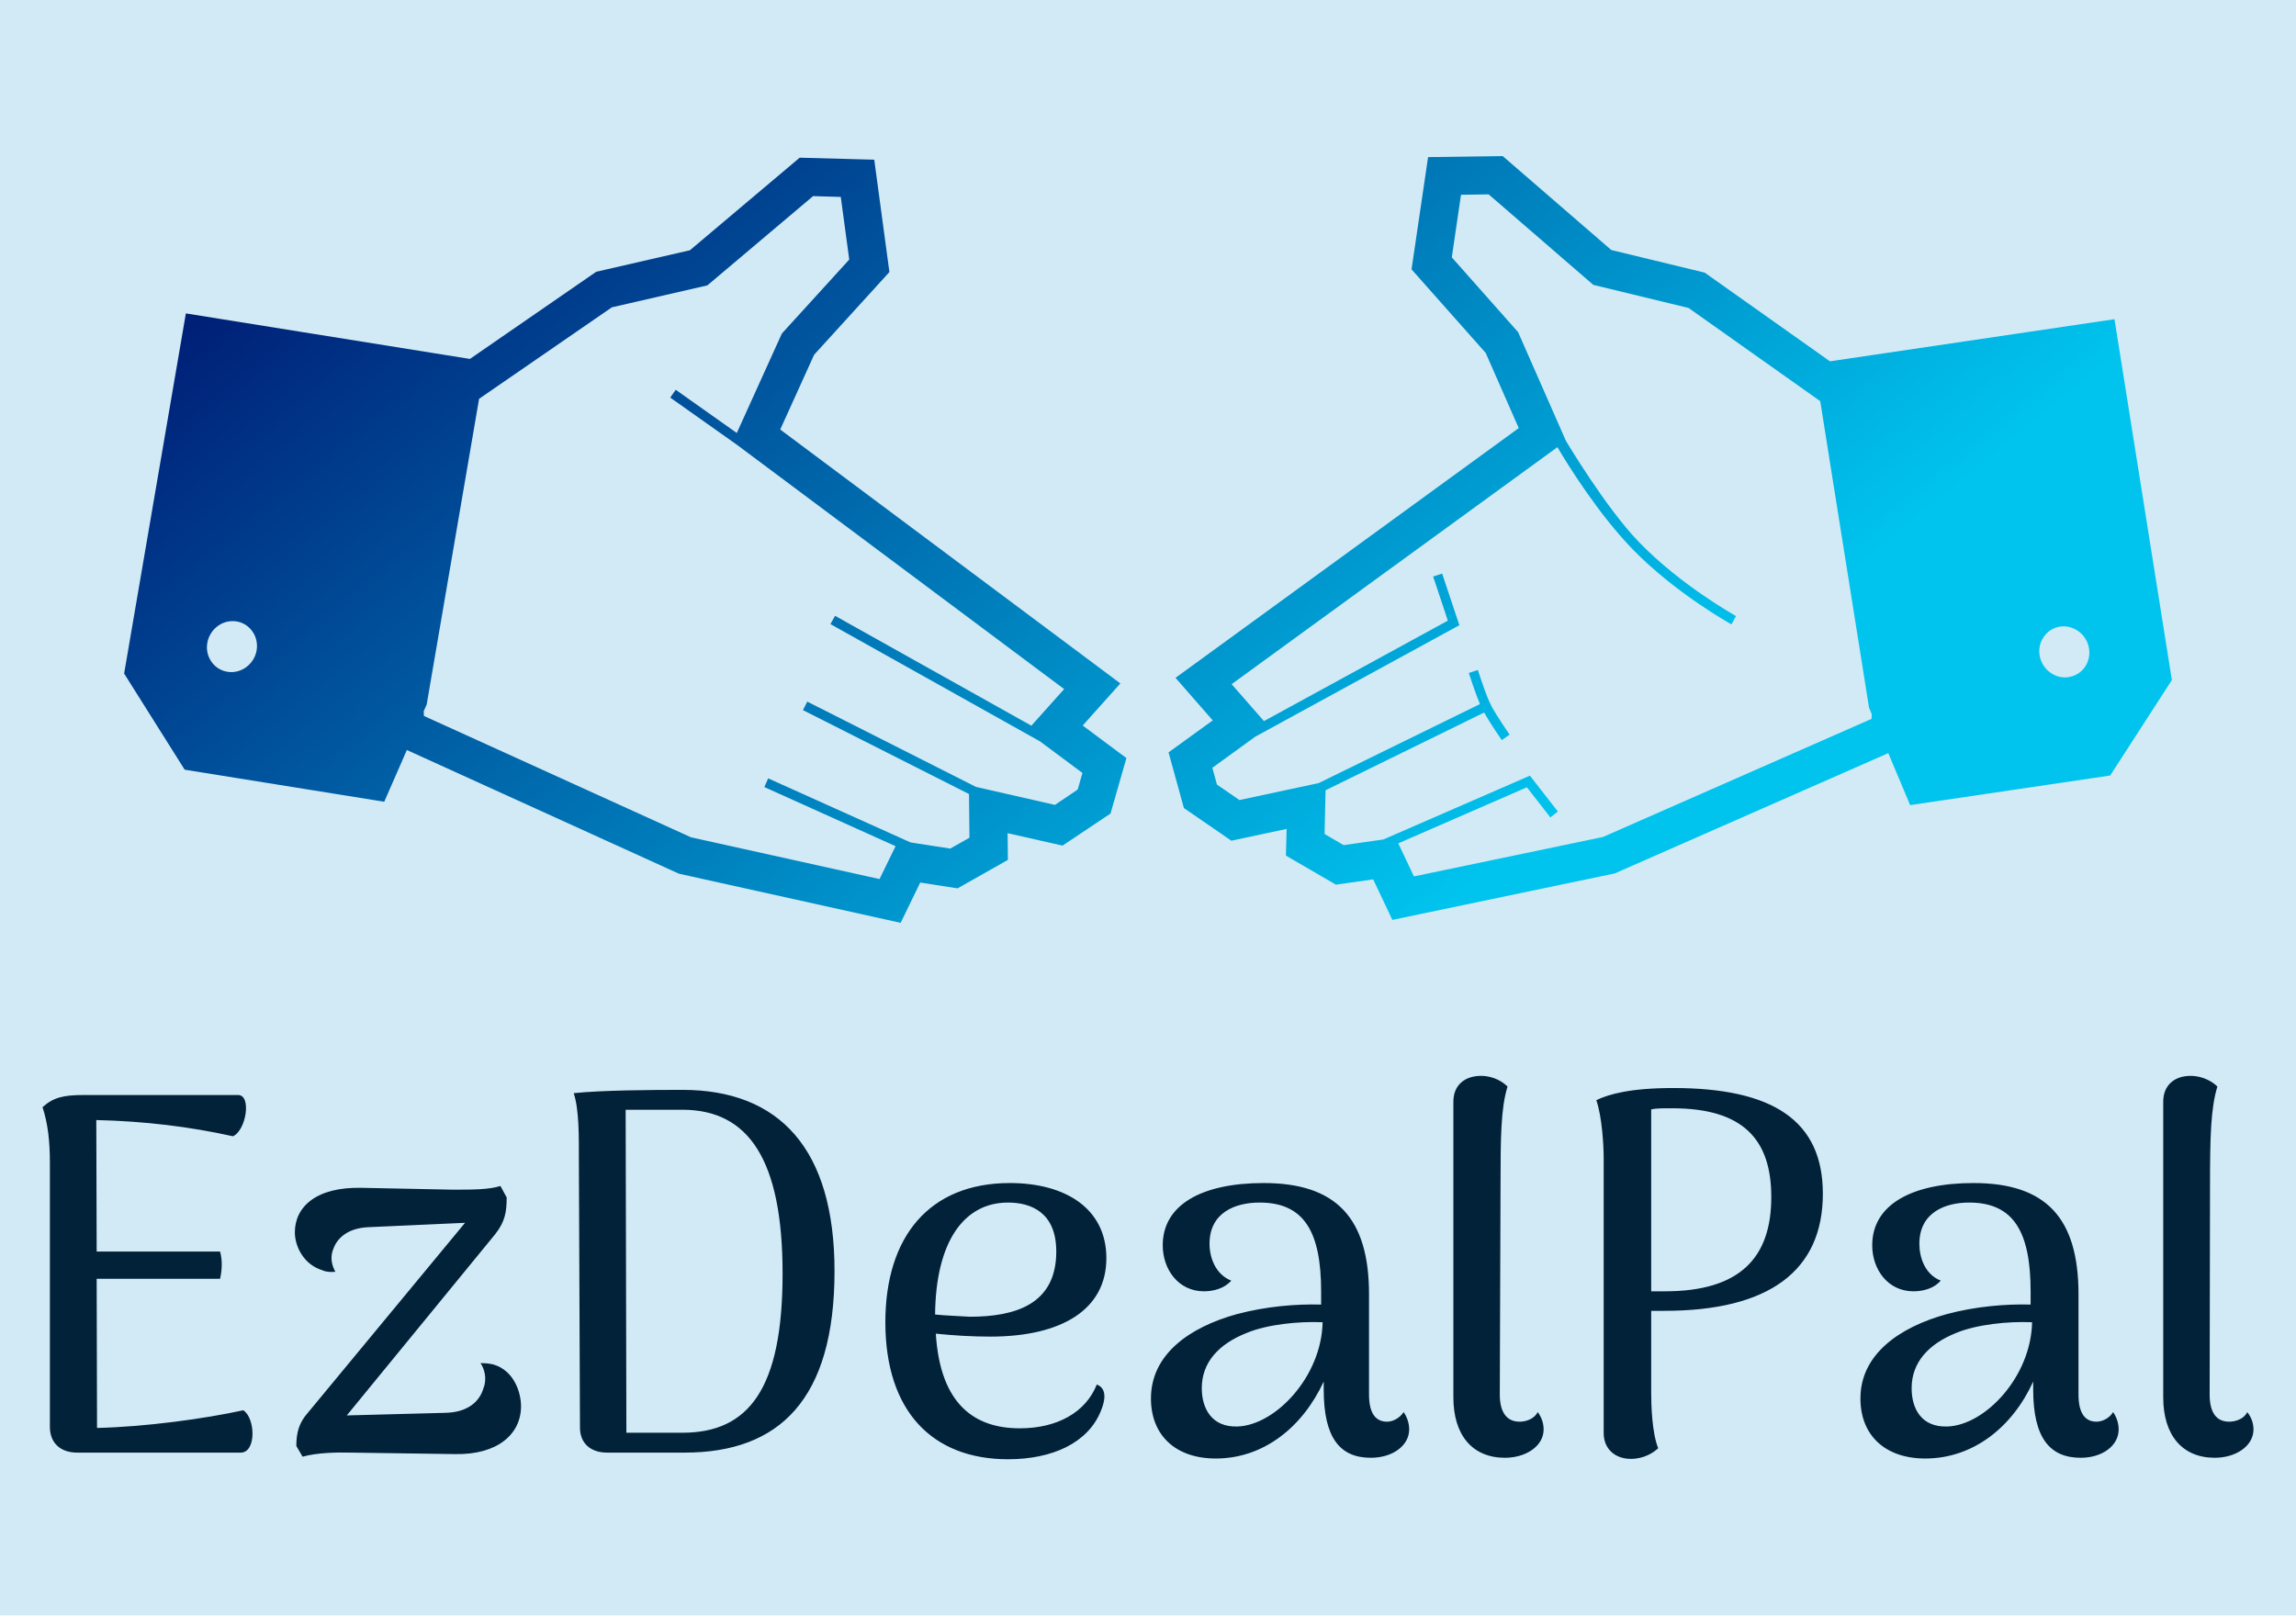
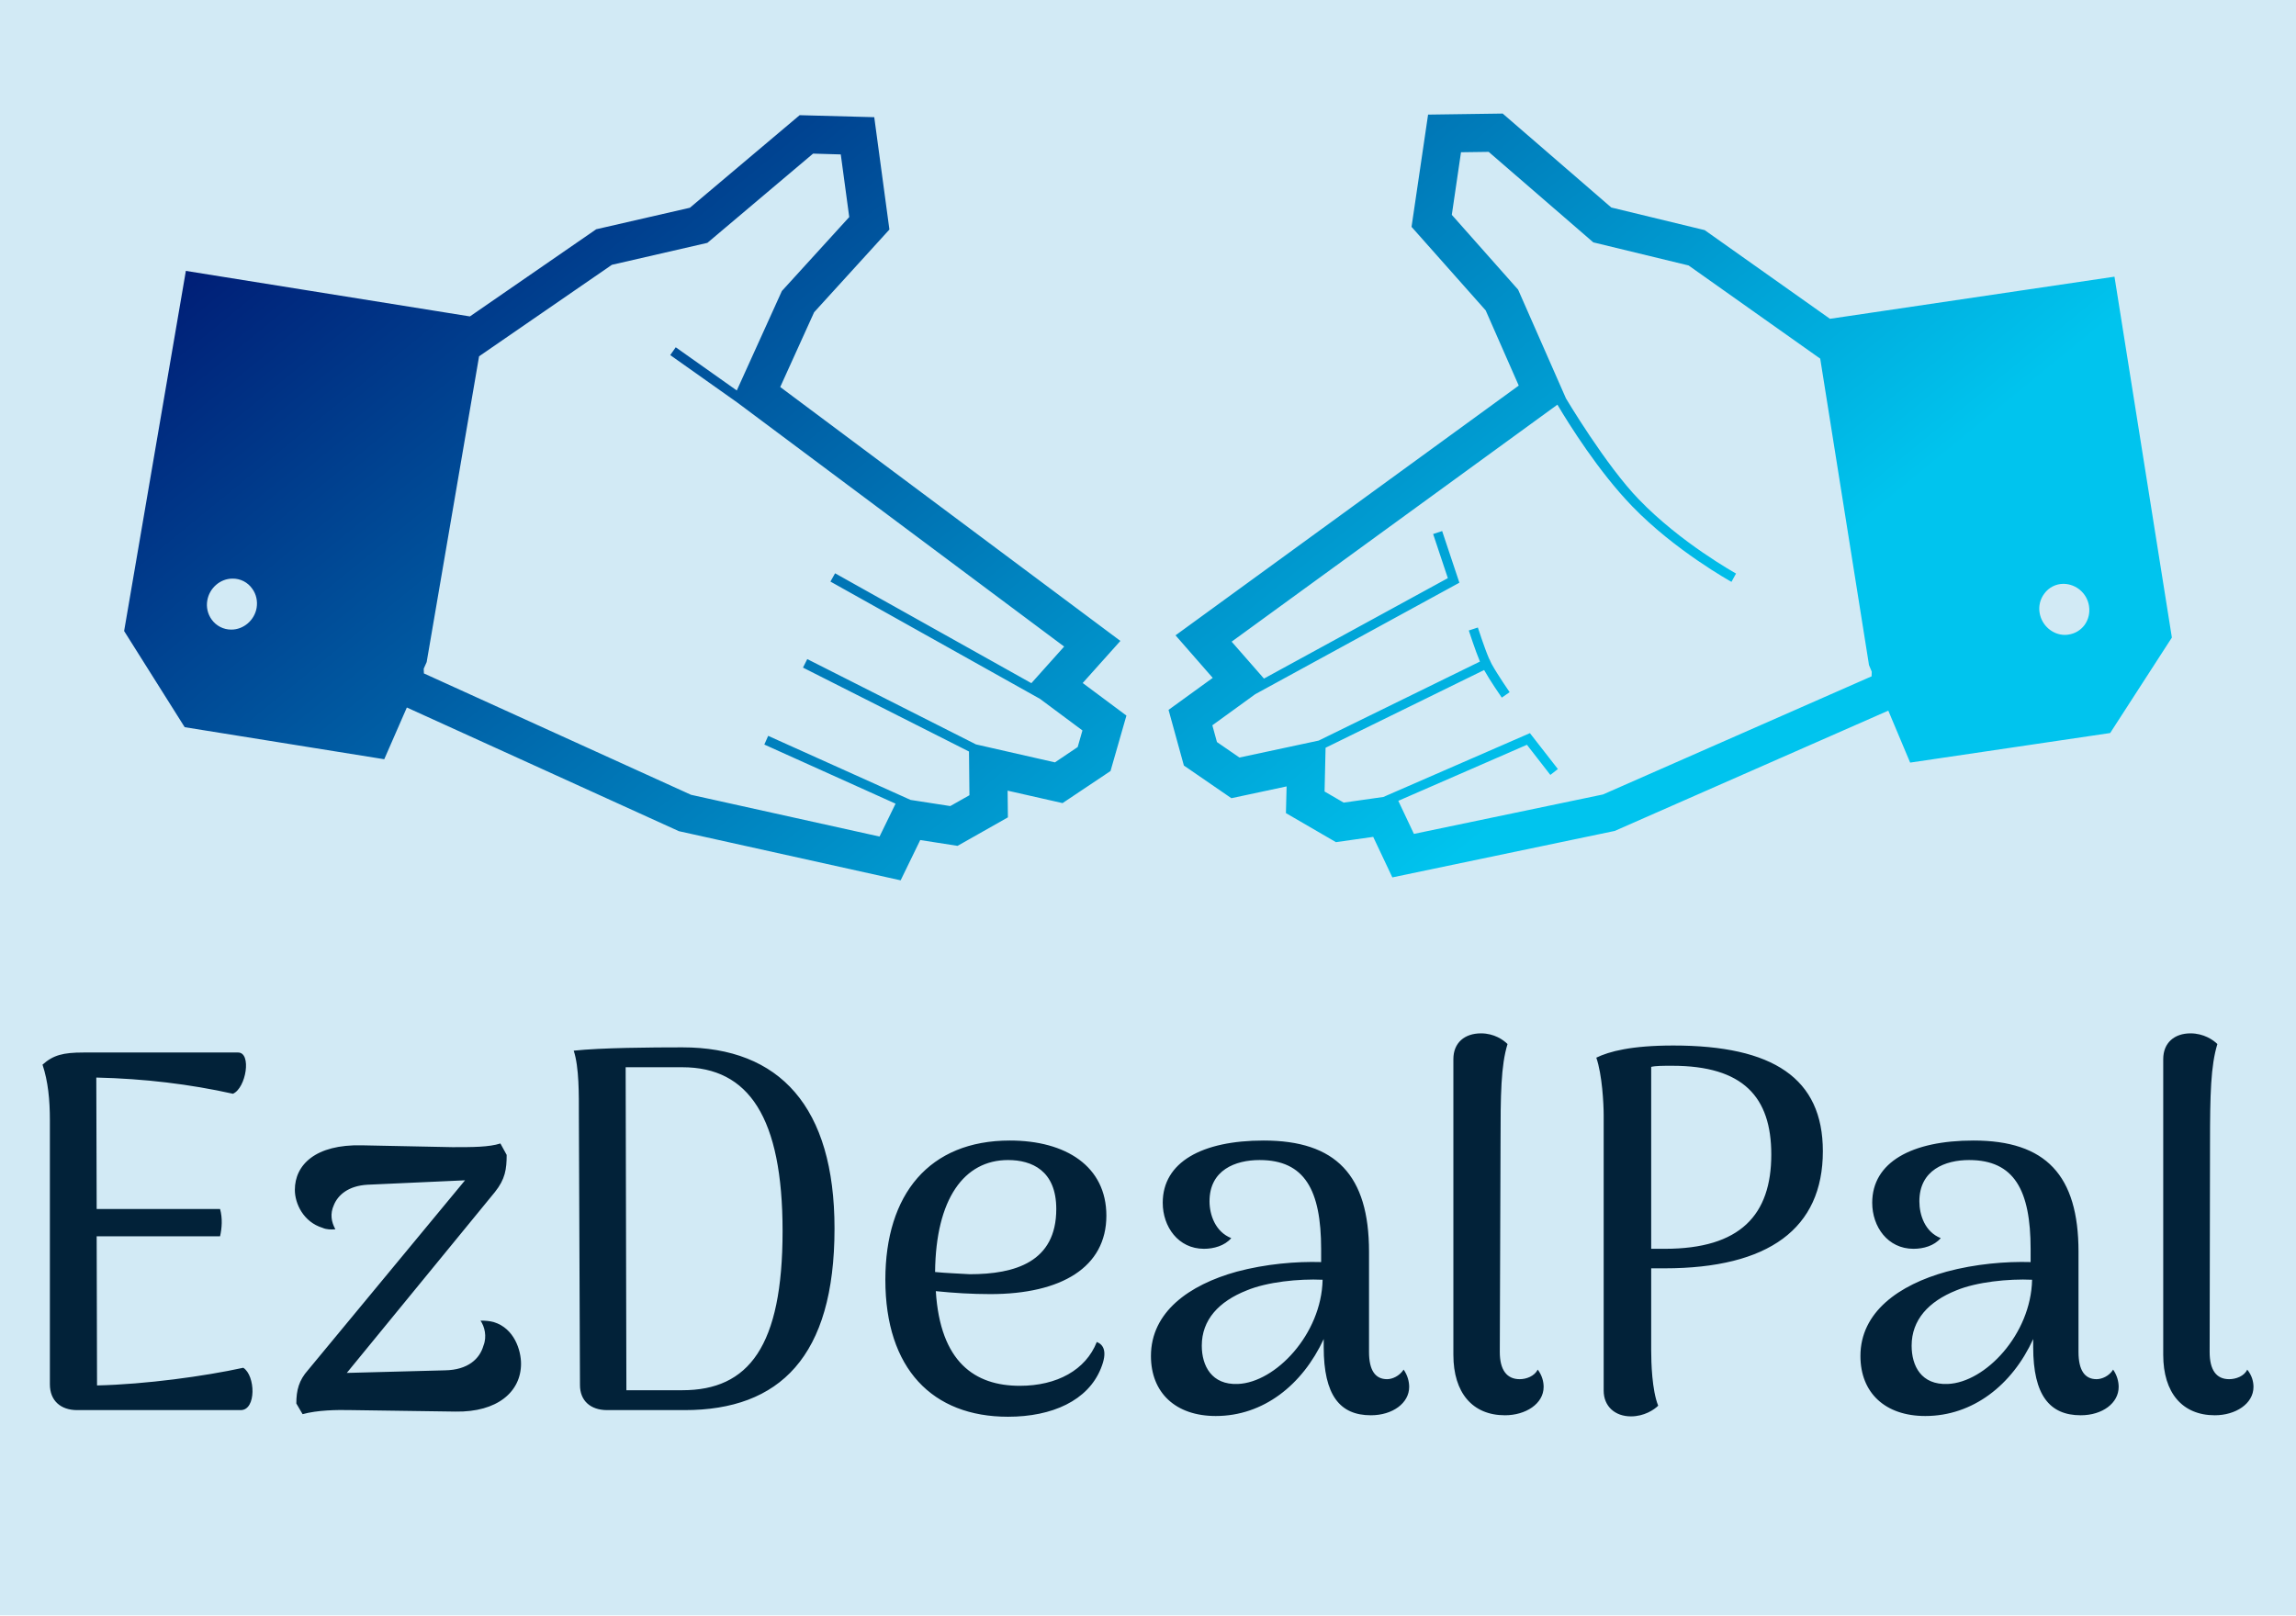
- <svg xmlns="http://www.w3.org/2000/svg" data-v-fde0c5aa="" viewBox="15 55 270 190" class="iconAbove">
+ <svg xmlns="http://www.w3.org/2000/svg" data-v-fde0c5aa="" viewBox="15 60 270 190" class="iconAbove">
  <defs data-v-fde0c5aa="" />
-   <rect data-v-fde0c5aa="" fill="#D2EAF5" x="15" y="55" width="270px" height="190px" class="logo-background-square" />
+   <rect data-v-fde0c5aa="" fill="#D2EAF5" x="15" y="60" width="270px" height="190px" class="logo-background-square" />
  <defs data-v-fde0c5aa="" />
  <g data-v-fde0c5aa="" id="952c49b8-67e1-4891-aa50-0c034aea8ca7" fill="#022239" transform="matrix(4.331889,0,0,4.331889,15.14828,160.7977)">
    <path d="M6.57 13.87C5.52 14.10 3.92 14.32 2.60 14.35L2.59 10.30L5.94 10.30C5.99 10.08 6.01 9.81 5.94 9.56L2.59 9.56L2.58 5.99C3.89 6.02 5.12 6.17 6.29 6.43C6.65 6.27 6.80 5.31 6.43 5.31L2.23 5.31C1.68 5.31 1.41 5.38 1.12 5.64C1.27 6.09 1.32 6.59 1.32 7.15L1.32 14.32C1.32 14.77 1.62 15.02 2.06 15.02L6.50 15.02C6.93 15.02 6.90 14.08 6.57 13.87ZM13.37 12.63C13.26 12.60 13.15 12.59 13.01 12.59C13.12 12.75 13.19 13.02 13.09 13.27C12.99 13.62 12.68 13.93 12.04 13.94L9.38 14.01L13.40 9.10C13.68 8.75 13.72 8.48 13.72 8.09L13.55 7.78C13.24 7.88 12.80 7.88 12.25 7.88L9.79 7.83C8.53 7.80 7.97 8.36 7.97 9.04C7.97 9.41 8.20 9.91 8.72 10.07C8.83 10.12 8.96 10.12 9.07 10.11C8.96 9.91 8.92 9.69 9.03 9.45C9.14 9.18 9.42 8.93 9.94 8.90L12.59 8.78L8.33 13.93C8.08 14.21 8.01 14.48 8.01 14.84L8.18 15.13C8.58 15.02 9.10 15.01 9.51 15.02L12.33 15.06C13.47 15.08 14.11 14.52 14.11 13.76C14.11 13.40 13.93 12.80 13.37 12.63ZM16.45 15.02L18.55 15.02C21.13 15.02 22.62 13.57 22.62 10.09C22.62 6.78 21.13 5.17 18.49 5.17C17.65 5.17 16.28 5.18 15.54 5.26C15.69 5.71 15.68 6.47 15.68 7.01L15.71 14.34C15.71 14.76 15.99 15.02 16.45 15.02ZM16.97 14.48L16.95 5.71L18.49 5.71C20.29 5.71 21.21 7.07 21.21 10.16C21.21 13.29 20.29 14.48 18.49 14.48ZM29.74 13.17C29.44 13.93 28.66 14.36 27.65 14.36C26.43 14.36 25.49 13.72 25.37 11.79C25.86 11.84 26.35 11.87 26.85 11.87C28.78 11.87 30.00 11.14 30.00 9.74C30.00 8.40 28.90 7.70 27.38 7.70C25.19 7.70 24.00 9.16 24.00 11.48C24.00 13.90 25.28 15.20 27.33 15.20C28.53 15.20 29.50 14.76 29.85 13.89C30.04 13.43 29.92 13.24 29.74 13.17ZM27.33 8.23C27.97 8.23 28.64 8.51 28.64 9.56C28.64 11.00 27.52 11.33 26.29 11.33C25.97 11.31 25.65 11.30 25.35 11.27C25.37 9.28 26.14 8.23 27.33 8.23ZM38.07 13.92C37.95 14.10 37.76 14.18 37.62 14.18C37.30 14.18 37.13 13.94 37.13 13.44L37.13 10.72C37.13 8.64 36.23 7.70 34.27 7.70C32.59 7.70 31.53 8.29 31.53 9.39C31.53 10.04 31.95 10.64 32.65 10.64C32.91 10.64 33.21 10.56 33.39 10.35C32.96 10.18 32.80 9.72 32.80 9.35C32.80 8.50 33.50 8.23 34.16 8.23C35.38 8.23 35.83 9.04 35.83 10.65L35.83 11.00C35.15 10.98 34.33 11.05 33.54 11.26C32.24 11.62 31.21 12.36 31.21 13.55C31.21 14.55 31.88 15.18 32.97 15.18C34.26 15.18 35.32 14.34 35.90 13.09L35.90 13.31C35.90 14.62 36.34 15.16 37.18 15.16C37.77 15.16 38.22 14.83 38.22 14.39C38.22 14.25 38.18 14.08 38.07 13.92ZM33.57 14.31C32.86 14.34 32.59 13.82 32.59 13.27C32.59 12.57 33.05 12.07 33.81 11.77C34.36 11.54 35.22 11.45 35.87 11.48C35.84 12.96 34.59 14.27 33.57 14.31ZM40.82 15.16C41.38 15.16 41.87 14.85 41.87 14.39C41.87 14.25 41.83 14.08 41.71 13.92C41.62 14.10 41.40 14.18 41.22 14.18C40.87 14.18 40.68 13.93 40.68 13.44L40.70 7.81C40.70 6.43 40.71 5.67 40.89 5.08C40.78 4.97 40.53 4.79 40.17 4.79C39.73 4.79 39.42 5.04 39.42 5.49L39.42 13.52C39.42 14.55 39.94 15.16 40.82 15.16ZM45.39 5.12C44.25 5.12 43.65 5.28 43.30 5.45C43.46 5.91 43.50 6.71 43.50 7.01L43.50 14.49C43.50 14.92 43.81 15.19 44.24 15.19C44.60 15.19 44.87 15.01 44.98 14.90C44.81 14.48 44.79 13.72 44.79 13.40L44.79 11.17L45.15 11.17C47.98 11.17 49.45 10.09 49.45 7.99C49.45 6.01 48.10 5.12 45.39 5.12ZM45.16 10.64L44.79 10.64L44.79 5.70C44.91 5.67 45.11 5.67 45.36 5.67C47.29 5.67 48.05 6.52 48.05 8.08C48.05 9.72 47.21 10.64 45.16 10.64ZM57.33 13.92C57.22 14.10 57.02 14.18 56.88 14.18C56.56 14.18 56.39 13.94 56.39 13.44L56.39 10.72C56.39 8.64 55.50 7.70 53.54 7.70C51.86 7.70 50.79 8.29 50.79 9.39C50.79 10.04 51.21 10.64 51.91 10.64C52.18 10.64 52.47 10.56 52.65 10.35C52.22 10.18 52.07 9.72 52.07 9.35C52.07 8.50 52.77 8.23 53.42 8.23C54.64 8.23 55.09 9.04 55.09 10.65L55.09 11.00C54.42 10.98 53.59 11.05 52.81 11.26C51.51 11.62 50.47 12.36 50.47 13.55C50.47 14.55 51.14 15.18 52.23 15.18C53.52 15.18 54.59 14.34 55.16 13.09L55.16 13.31C55.16 14.62 55.61 15.16 56.45 15.16C57.04 15.16 57.48 14.83 57.48 14.39C57.48 14.25 57.44 14.08 57.33 13.92ZM52.84 14.31C52.12 14.34 51.86 13.82 51.86 13.27C51.86 12.57 52.32 12.07 53.07 11.77C53.62 11.54 54.49 11.45 55.13 11.48C55.10 12.96 53.86 14.27 52.84 14.31ZM60.09 15.16C60.65 15.16 61.14 14.85 61.14 14.39C61.14 14.25 61.10 14.08 60.97 13.92C60.89 14.10 60.66 14.18 60.48 14.18C60.13 14.18 59.95 13.93 59.95 13.44L59.96 7.81C59.96 6.43 59.98 5.67 60.16 5.08C60.05 4.97 59.79 4.79 59.43 4.79C59.00 4.79 58.69 5.04 58.69 5.49L58.69 13.52C58.69 14.55 59.21 15.16 60.09 15.16Z" />
  </g>
  <defs data-v-fde0c5aa="">
    <linearGradient data-v-fde0c5aa="" gradientTransform="rotate(25)" id="756ab9ee-1ccc-4d08-826a-c1162c2e72e7" x1="0%" y1="0%" x2="100%" y2="0%">
      <stop data-v-fde0c5aa="" offset="0%" stop-color="#000A68" stop-opacity="1" />
      <stop data-v-fde0c5aa="" offset="100%" stop-color="#00C4EE" stop-opacity="1" />
    </linearGradient>
  </defs>
  <g data-v-fde0c5aa="" id="b39a489b-9b74-4c0a-8275-86d1ec78b75c" stroke="none" fill="url(#756ab9ee-1ccc-4d08-826a-c1162c2e72e7)" transform="matrix(2.507156,0,0,2.507156,24.63968,-6.906555)">
    <path d="M46.938 58.73l1.768-1.975-15.955-11.912 1.59-3.508 3.531-3.88-.711-5.271-3.499-.094-5.148 4.343-4.394 1.009-5.924 4.089-13.323-2.136-2.896 16.896 2.84 4.511 9.361 1.504 1.06-2.427 12.76 5.802 10.401 2.306.919-1.89 1.75.273 2.362-1.337-.014-1.253 2.577.584 2.25-1.505.746-2.601-2.051-1.528zM8.192 55.203c-.101.583-.609 1.021-1.187 1.021a1.127 1.127 0 0 1-.923-.473 1.18 1.18 0 0 1-.203-.9c.101-.579.608-1.021 1.184-1.019a1.107 1.107 0 0 1 .924.475c.187.255.257.577.205.896zm38.511 6.531l-1.067.719-3.703-.843-7.914-4.002-.201.399 7.787 3.937.021 2.05-.9.509-1.858-.288h-.002l-6.68-3.006-.181.408 6.156 2.774-.752 1.542-8.842-1.959-12.529-5.694-.009-.221.139-.312 2.458-14.345 6.229-4.292 4.479-1.03 4.958-4.187 1.299.038.397 2.938-3.16 3.47-2.114 4.667-2.864-2.027-.258.366 3.139 2.222L46.068 57.02l-1.537 1.717-9.207-5.154-.218.388 9.839 5.508v.002l1.981 1.474-.223.779zM95.333 39.667l-13.345 1.976-5.877-4.161-4.38-1.061-5.094-4.407-3.499.049-.776 5.266 3.478 3.92 1.55 3.527-16.098 11.717 1.745 1.996-2.072 1.501.719 2.612 2.228 1.532 2.59-.553-.032 1.252 2.346 1.363 1.748-.248.898 1.901 10.429-2.179 12.833-5.644 1.025 2.438 9.382-1.388 2.894-4.479-2.692-16.93zM83.94 58.417l-12.599 5.542-8.867 1.85-.733-1.552 6.033-2.629 1.099 1.414.353-.276-1.311-1.684-6.874 2.994h-.003l-1.859.265-.896-.521.047-2.053 7.436-3.646c.281.501.8 1.256.829 1.294l.368-.255c-.007-.011-.566-.82-.829-1.298l-.004-.005a1.115 1.115 0 0 1-.065-.129c-.023-.037-.039-.08-.057-.127 0 0-.005 0-.005-.004-.218-.499-.526-1.458-.53-1.471l-.425.139c.014.041.299.925.522 1.459l-7.564 3.707-3.716.795-1.055-.726-.216-.787 2.003-1.452.002-.003 9.582-5.234-.808-2.423-.423.139.69 2.07-8.625 4.712-1.516-1.732 15.28-11.119c.549.929 1.935 3.139 3.499 4.759 2.023 2.096 4.641 3.54 4.665 3.554l.214-.39c-.025-.017-2.584-1.43-4.555-3.474-1.56-1.608-3.422-4.743-3.422-4.743l-2.244-5.102-3.11-3.509.431-2.937 1.298-.018 4.908 4.246 4.468 1.083 6.175 4.372 2.27 14.264.015.107.132.316-.008.218zm9.989-2.408c-.184.246-.45.405-.753.449a1 1 0 0 1-.168.015c-.582-.001-1.091-.448-1.187-1.037a1.167 1.167 0 0 1 .217-.895 1.108 1.108 0 0 1 .913-.464 1.226 1.226 0 0 1 1.187 1.037c.051.322-.024.637-.209.895z" />
    <path d="M66.129 57.857a1.115 1.115 0 0 1-.065-.129c-.023-.037-.039-.08-.057-.127l.122.256z" />
  </g>
</svg>
